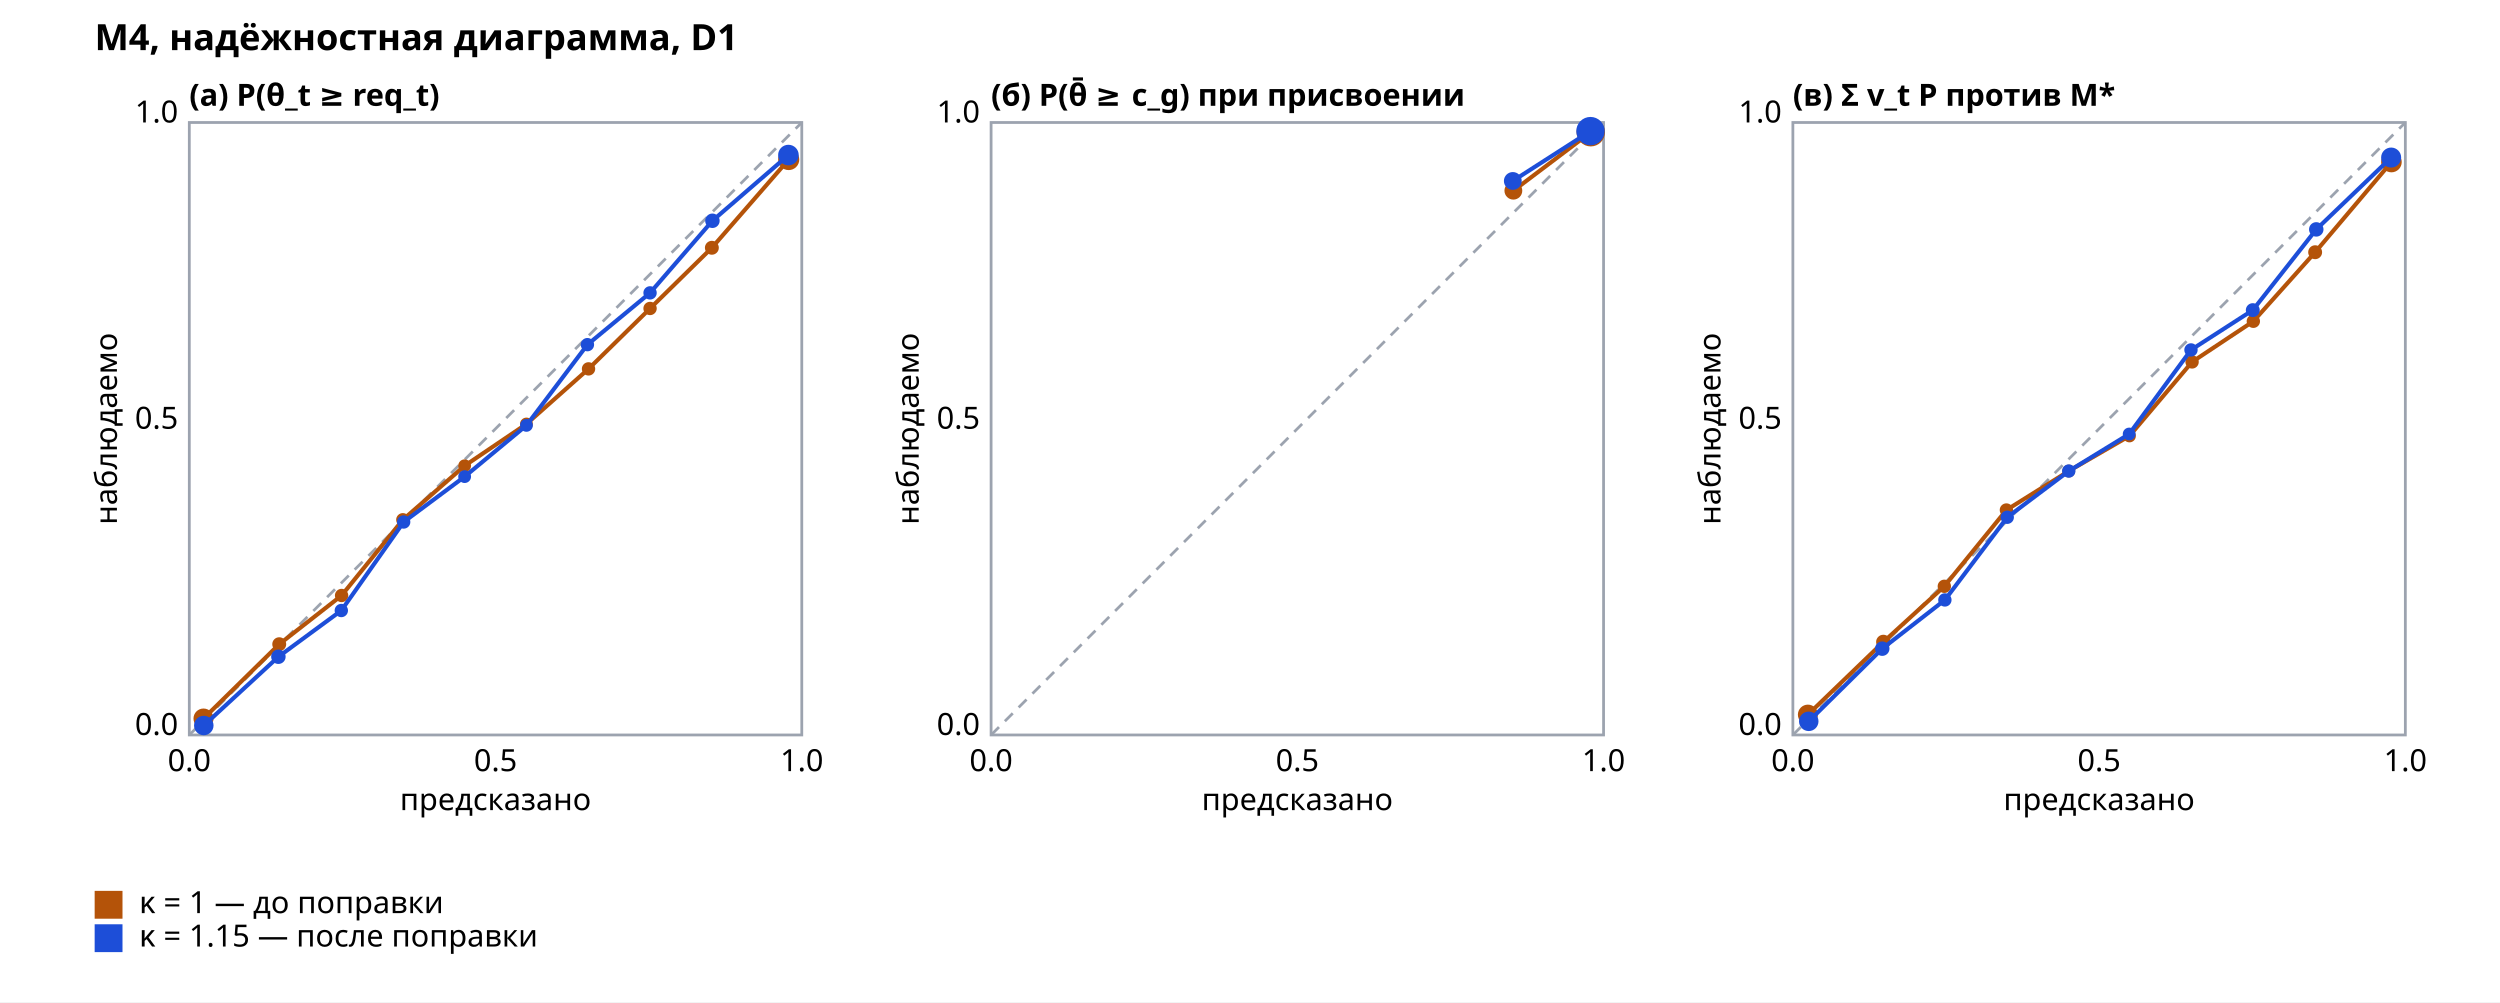
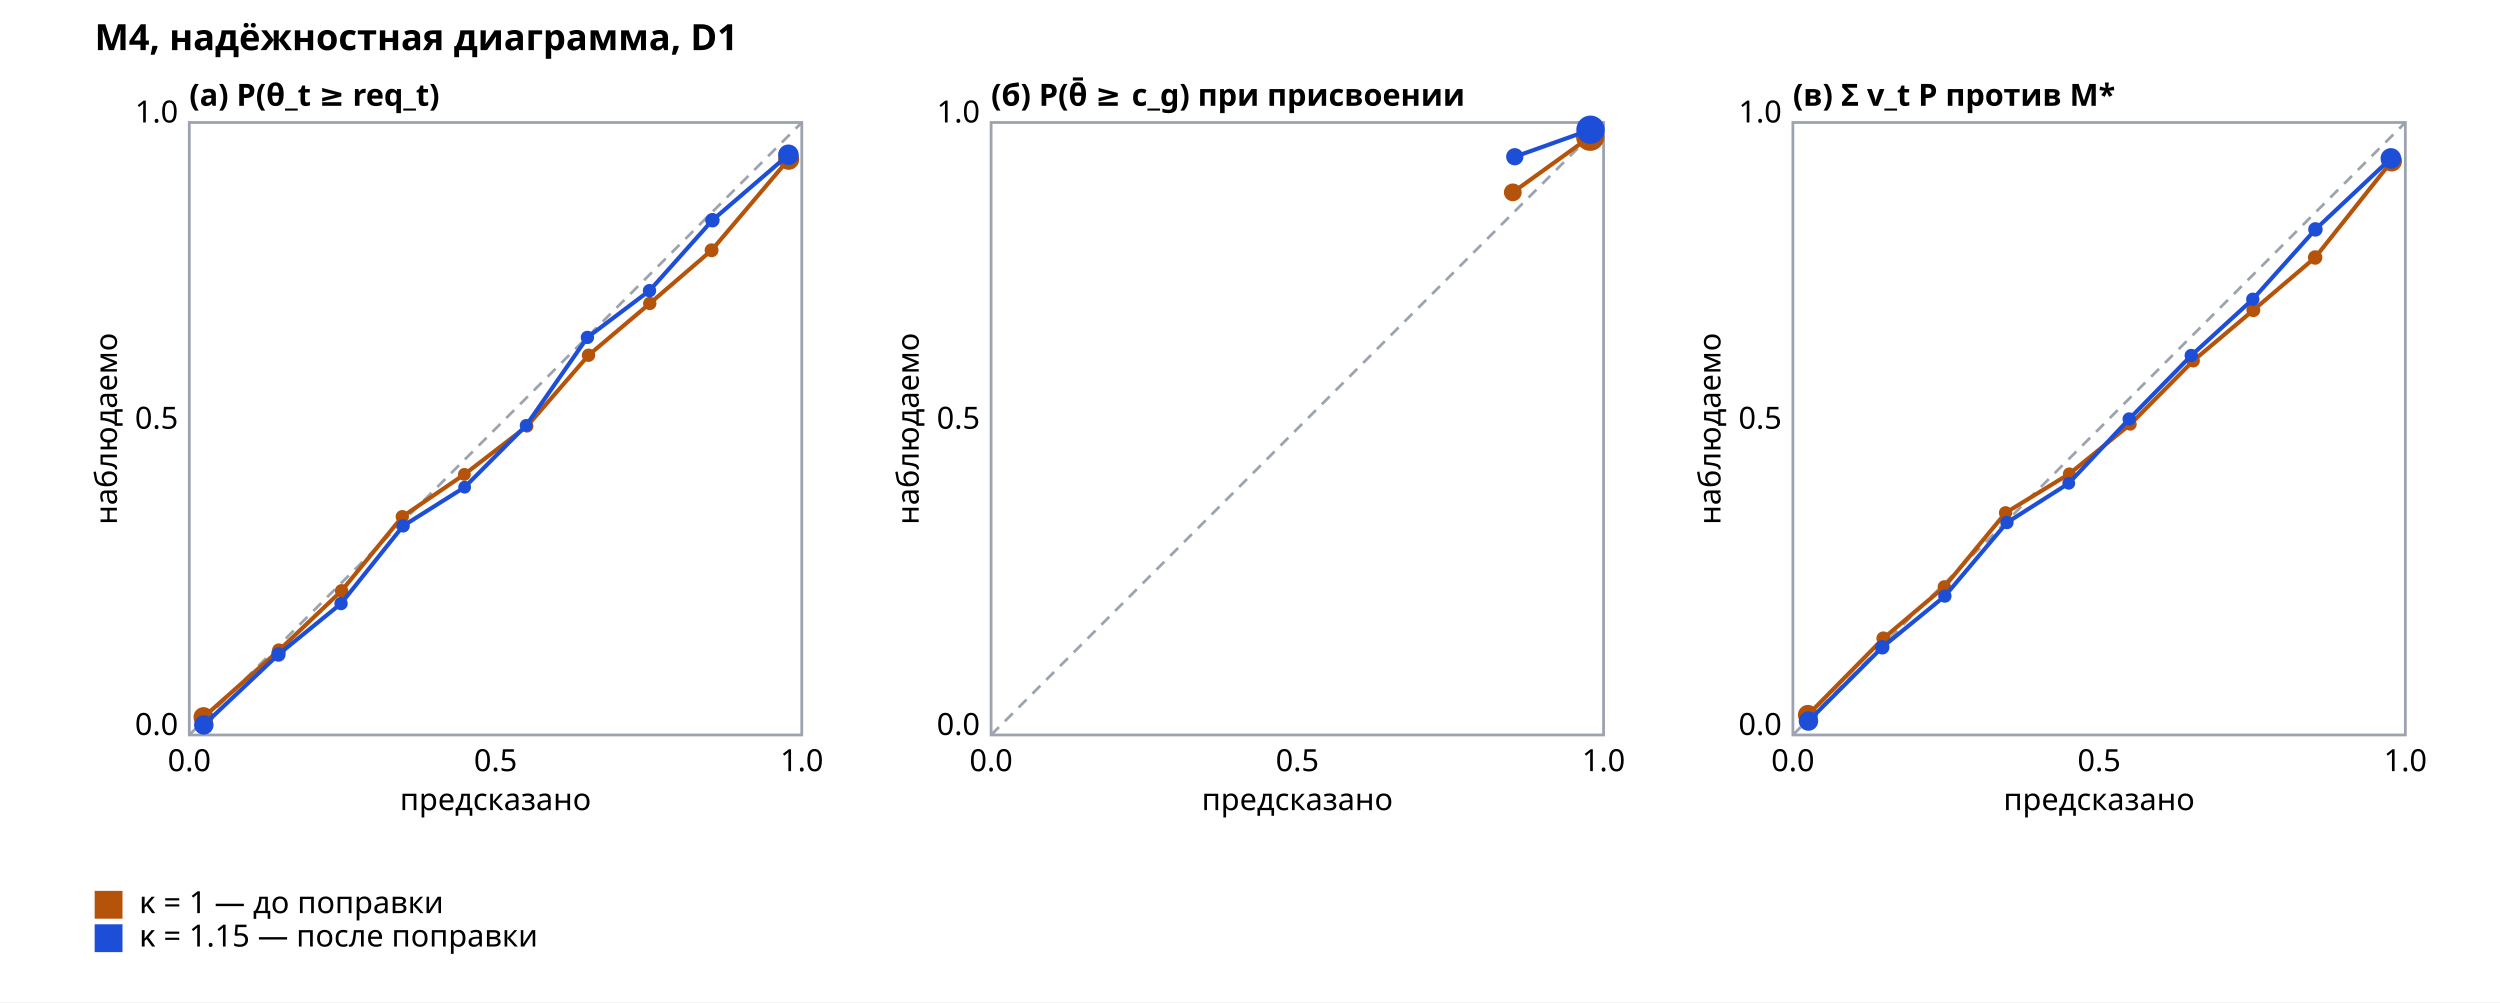
<svg xmlns="http://www.w3.org/2000/svg" width="898" height="360" viewBox="0 0 898 360" font-family="sans-serif" font-size="11">
  <rect width="898" height="360" fill="#ffffff" />
  <text x="34" y="18" font-size="13" font-weight="bold">M4, надёжностная диаграмма, D1</text>
  <text x="68" y="38" font-weight="bold">(а) P(θ_t ≥ req_t)</text>
  <rect x="68" y="44" width="220" height="220" fill="none" stroke="#9ca3af" />
  <text x="68.0" y="277.0" text-anchor="middle">0.0</text>
  <text x="64.0" y="264.0" text-anchor="end">0.0</text>
  <text x="178.0" y="277.0" text-anchor="middle">0.5</text>
  <text x="64.0" y="154.0" text-anchor="end">0.5</text>
  <text x="288.0" y="277.0" text-anchor="middle">1.0</text>
  <text x="64.0" y="44.0" text-anchor="end">1.0</text>
  <line x1="68.0" y1="264.0" x2="288.0" y2="44.0" stroke="#9ca3af" stroke-dasharray="4 3" />
  <text x="178.0" y="291.0" text-anchor="middle">предсказано</text>
  <text x="42.0" y="154.0" text-anchor="middle" transform="rotate(-90 42.0 154.0)">наблюдаемо</text>
-   <polyline fill="none" stroke="#b45309" stroke-width="1.5" points="73.1,258.1 100.3,231.4 122.7,213.9 144.7,186.7 166.9,167.3 189.1,152.3 211.4,132.5 233.5,110.8 255.7,89.0 283.3,57.3" />
-   <circle cx="73.1" cy="258.1" r="3.6" fill="#b45309" />
-   <circle cx="100.3" cy="231.4" r="2.5" fill="#b45309" />
-   <circle cx="122.7" cy="213.9" r="2.4" fill="#b45309" />
-   <circle cx="144.7" cy="186.7" r="2.4" fill="#b45309" />
-   <circle cx="166.9" cy="167.3" r="2.3" fill="#b45309" />
-   <circle cx="189.1" cy="152.3" r="2.3" fill="#b45309" />
-   <circle cx="211.4" cy="132.5" r="2.4" fill="#b45309" />
-   <circle cx="233.5" cy="110.8" r="2.4" fill="#b45309" />
-   <circle cx="255.7" cy="89.0" r="2.5" fill="#b45309" />
-   <circle cx="283.3" cy="57.3" r="3.8" fill="#b45309" />
-   <polyline fill="none" stroke="#1d4ed8" stroke-width="1.5" points="73.2,260.6 100.0,235.9 122.6,219.3 145.0,187.5 166.9,171.2 189.1,152.8 211.0,123.8 233.5,105.2 255.9,79.3 283.2,55.7" />
-   <circle cx="73.2" cy="260.6" r="3.5" fill="#1d4ed8" />
-   <circle cx="100.0" cy="235.9" r="2.6" fill="#1d4ed8" />
-   <circle cx="122.6" cy="219.3" r="2.4" fill="#1d4ed8" />
-   <circle cx="145.0" cy="187.5" r="2.4" fill="#1d4ed8" />
-   <circle cx="166.9" cy="171.2" r="2.3" fill="#1d4ed8" />
-   <circle cx="189.1" cy="152.8" r="2.3" fill="#1d4ed8" />
-   <circle cx="211.0" cy="123.8" r="2.4" fill="#1d4ed8" />
-   <circle cx="233.5" cy="105.2" r="2.4" fill="#1d4ed8" />
-   <circle cx="255.9" cy="79.3" r="2.6" fill="#1d4ed8" />
-   <circle cx="283.2" cy="55.7" r="3.7" fill="#1d4ed8" />
+   <polyline fill="none" stroke="#b45309" stroke-width="1.5" points="73.1,257.6 100.2,233.6 122.7,212.2 144.5,185.6 166.8,170.4 189.3,153.1 211.4,127.6 233.4,109.0 255.6,89.9 283.3,57.2" />
+   <circle cx="73.1" cy="257.6" r="3.6" fill="#b45309" />
+   <circle cx="100.2" cy="233.6" r="2.5" fill="#b45309" />
+   <circle cx="122.7" cy="212.2" r="2.4" fill="#b45309" />
+   <circle cx="144.5" cy="185.6" r="2.4" fill="#b45309" />
+   <circle cx="166.8" cy="170.4" r="2.3" fill="#b45309" />
+   <circle cx="189.3" cy="153.1" r="2.3" fill="#b45309" />
+   <circle cx="211.4" cy="127.6" r="2.4" fill="#b45309" />
+   <circle cx="233.4" cy="109.0" r="2.4" fill="#b45309" />
+   <circle cx="255.6" cy="89.9" r="2.5" fill="#b45309" />
+   <circle cx="283.3" cy="57.2" r="3.8" fill="#b45309" />
+   <polyline fill="none" stroke="#1d4ed8" stroke-width="1.5" points="73.2,260.4 100.0,235.1 122.5,216.8 144.8,188.9 166.9,175.0 189.0,152.8 211.0,121.2 233.3,104.4 255.9,79.1 283.2,55.6" />
+   <circle cx="73.2" cy="260.4" r="3.5" fill="#1d4ed8" />
+   <circle cx="100.0" cy="235.1" r="2.6" fill="#1d4ed8" />
+   <circle cx="122.5" cy="216.8" r="2.4" fill="#1d4ed8" />
+   <circle cx="144.8" cy="188.9" r="2.4" fill="#1d4ed8" />
+   <circle cx="166.9" cy="175.0" r="2.3" fill="#1d4ed8" />
+   <circle cx="189.0" cy="152.8" r="2.3" fill="#1d4ed8" />
+   <circle cx="211.0" cy="121.2" r="2.4" fill="#1d4ed8" />
+   <circle cx="233.3" cy="104.4" r="2.4" fill="#1d4ed8" />
+   <circle cx="255.9" cy="79.1" r="2.6" fill="#1d4ed8" />
+   <circle cx="283.2" cy="55.6" r="3.7" fill="#1d4ed8" />
  <text x="356" y="38" font-weight="bold">(б) P(θ̄ ≥ c_g) при присвоении</text>
  <rect x="356" y="44" width="220" height="220" fill="none" stroke="#9ca3af" />
  <text x="356.0" y="277.0" text-anchor="middle">0.0</text>
  <text x="352.0" y="264.0" text-anchor="end">0.0</text>
  <text x="466.0" y="277.0" text-anchor="middle">0.5</text>
  <text x="352.0" y="154.0" text-anchor="end">0.5</text>
  <text x="576.0" y="277.0" text-anchor="middle">1.0</text>
  <text x="352.0" y="44.0" text-anchor="end">1.0</text>
  <line x1="356.0" y1="264.0" x2="576.0" y2="44.0" stroke="#9ca3af" stroke-dasharray="4 3" />
  <text x="466.0" y="291.0" text-anchor="middle">предсказано</text>
  <text x="330.0" y="154.0" text-anchor="middle" transform="rotate(-90 330.0 154.0)">наблюдаемо</text>
-   <polyline fill="none" stroke="#b45309" stroke-width="1.5" points="543.6,68.5 571.4,47.5" />
-   <circle cx="543.6" cy="68.5" r="3.2" fill="#b45309" />
-   <circle cx="571.4" cy="47.5" r="5.1" fill="#b45309" />
-   <polyline fill="none" stroke="#1d4ed8" stroke-width="1.5" points="543.4,65.0 571.3,47.1" />
-   <circle cx="543.4" cy="65.0" r="3.2" fill="#1d4ed8" />
-   <circle cx="571.3" cy="47.1" r="5.1" fill="#1d4ed8" />
+   <polyline fill="none" stroke="#b45309" stroke-width="1.5" points="543.4,69.1 571.2,49.1" />
+   <circle cx="543.4" cy="69.1" r="3.2" fill="#b45309" />
+   <circle cx="571.2" cy="49.1" r="5.1" fill="#b45309" />
+   <polyline fill="none" stroke="#1d4ed8" stroke-width="1.5" points="544.1,56.3 571.3,46.6" />
+   <circle cx="544.1" cy="56.3" r="3.1" fill="#1d4ed8" />
+   <circle cx="571.3" cy="46.6" r="5.1" fill="#1d4ed8" />
  <text x="644" y="38" font-weight="bold">(в) Σ v_t P против M*</text>
  <rect x="644" y="44" width="220" height="220" fill="none" stroke="#9ca3af" />
  <text x="644.0" y="277.0" text-anchor="middle">0.0</text>
  <text x="640.0" y="264.0" text-anchor="end">0.0</text>
  <text x="754.0" y="277.0" text-anchor="middle">0.5</text>
  <text x="640.0" y="154.0" text-anchor="end">0.5</text>
  <text x="864.0" y="277.0" text-anchor="middle">1.0</text>
  <text x="640.0" y="44.0" text-anchor="end">1.0</text>
  <line x1="644.0" y1="264.0" x2="864.0" y2="44.0" stroke="#9ca3af" stroke-dasharray="4 3" />
  <text x="754.0" y="291.0" text-anchor="middle">предсказано</text>
  <text x="618.0" y="154.0" text-anchor="middle" transform="rotate(-90 618.0 154.0)">наблюдаемо</text>
-   <polyline fill="none" stroke="#b45309" stroke-width="1.5" points="649.4,256.7 676.5,230.6 698.4,210.6 720.7,183.2 743.1,169.2 764.9,156.6 787.4,130.0 809.4,115.4 831.6,90.6 859.0,58.2" />
-   <circle cx="649.4" cy="256.7" r="3.6" fill="#b45309" />
-   <circle cx="676.5" cy="230.6" r="2.6" fill="#b45309" />
-   <circle cx="698.4" cy="210.6" r="2.4" fill="#b45309" />
-   <circle cx="720.7" cy="183.2" r="2.4" fill="#b45309" />
-   <circle cx="743.1" cy="169.2" r="2.3" fill="#b45309" />
-   <circle cx="764.9" cy="156.6" r="2.3" fill="#b45309" />
-   <circle cx="787.4" cy="130.0" r="2.4" fill="#b45309" />
-   <circle cx="809.4" cy="115.4" r="2.4" fill="#b45309" />
-   <circle cx="831.6" cy="90.6" r="2.5" fill="#b45309" />
-   <circle cx="859.0" cy="58.2" r="3.7" fill="#b45309" />
-   <polyline fill="none" stroke="#1d4ed8" stroke-width="1.5" points="649.7,259.1 676.1,233.0 698.6,215.5 721.0,185.8 743.1,169.2 764.8,155.9 787.0,125.7 809.2,111.4 832.0,82.4 858.9,56.6" />
-   <circle cx="649.7" cy="259.1" r="3.5" fill="#1d4ed8" />
-   <circle cx="676.1" cy="233.0" r="2.6" fill="#1d4ed8" />
-   <circle cx="698.6" cy="215.5" r="2.4" fill="#1d4ed8" />
-   <circle cx="721.0" cy="185.8" r="2.4" fill="#1d4ed8" />
-   <circle cx="743.1" cy="169.2" r="2.4" fill="#1d4ed8" />
-   <circle cx="764.8" cy="155.9" r="2.3" fill="#1d4ed8" />
-   <circle cx="787.0" cy="125.7" r="2.4" fill="#1d4ed8" />
-   <circle cx="809.2" cy="111.4" r="2.5" fill="#1d4ed8" />
-   <circle cx="832.0" cy="82.4" r="2.6" fill="#1d4ed8" />
-   <circle cx="858.9" cy="56.6" r="3.6" fill="#1d4ed8" />
+   <polyline fill="none" stroke="#b45309" stroke-width="1.5" points="649.4,256.8 676.5,229.3 698.4,210.8 720.4,184.2 743.3,170.2 765.2,152.4 787.8,129.6 809.4,111.4 831.6,92.5 859.1,57.9" />
+   <circle cx="649.4" cy="256.8" r="3.6" fill="#b45309" />
+   <circle cx="676.5" cy="229.3" r="2.5" fill="#b45309" />
+   <circle cx="698.4" cy="210.8" r="2.4" fill="#b45309" />
+   <circle cx="720.4" cy="184.2" r="2.4" fill="#b45309" />
+   <circle cx="743.3" cy="170.2" r="2.3" fill="#b45309" />
+   <circle cx="765.2" cy="152.4" r="2.3" fill="#b45309" />
+   <circle cx="787.8" cy="129.6" r="2.4" fill="#b45309" />
+   <circle cx="809.4" cy="111.4" r="2.5" fill="#b45309" />
+   <circle cx="831.6" cy="92.5" r="2.6" fill="#b45309" />
+   <circle cx="859.1" cy="57.9" r="3.7" fill="#b45309" />
+   <polyline fill="none" stroke="#1d4ed8" stroke-width="1.5" points="649.6,259.0 676.1,232.5 698.6,214.1 720.9,187.7 743.1,173.6 764.8,150.5 787.1,127.7 809.2,107.5 831.7,82.4 858.8,56.9" />
+   <circle cx="649.6" cy="259.0" r="3.5" fill="#1d4ed8" />
+   <circle cx="676.1" cy="232.5" r="2.6" fill="#1d4ed8" />
+   <circle cx="698.6" cy="214.1" r="2.4" fill="#1d4ed8" />
+   <circle cx="720.9" cy="187.7" r="2.4" fill="#1d4ed8" />
+   <circle cx="743.1" cy="173.6" r="2.3" fill="#1d4ed8" />
+   <circle cx="764.8" cy="150.5" r="2.4" fill="#1d4ed8" />
+   <circle cx="787.1" cy="127.7" r="2.4" fill="#1d4ed8" />
+   <circle cx="809.2" cy="107.5" r="2.4" fill="#1d4ed8" />
+   <circle cx="831.7" cy="82.4" r="2.6" fill="#1d4ed8" />
+   <circle cx="858.8" cy="56.9" r="3.7" fill="#1d4ed8" />
  <rect x="34" y="320" width="10" height="10" fill="#b45309" />
  <text x="50" y="328">κ = 1 — до поправки</text>
  <rect x="34" y="332" width="10" height="10" fill="#1d4ed8" />
  <text x="50" y="340">κ = 1.15 — после поправки</text>
</svg>
